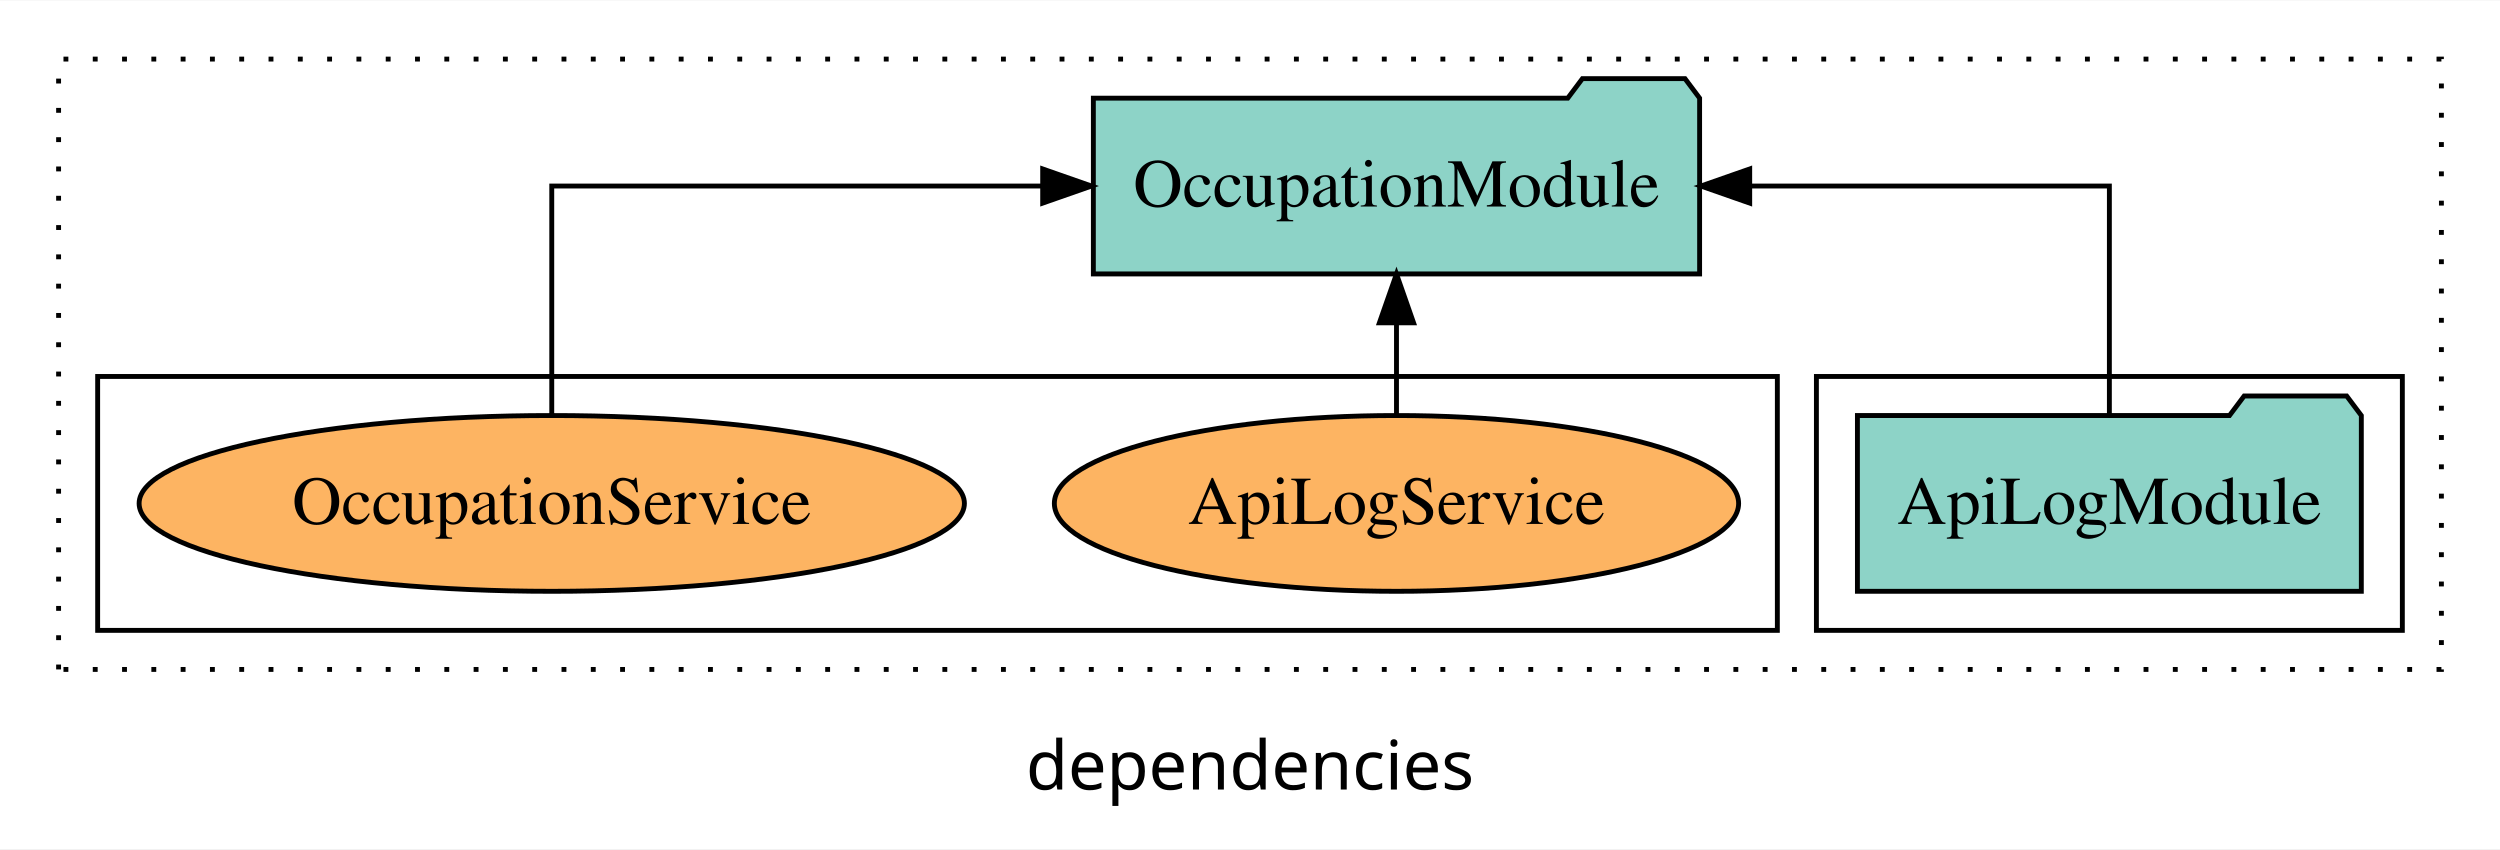
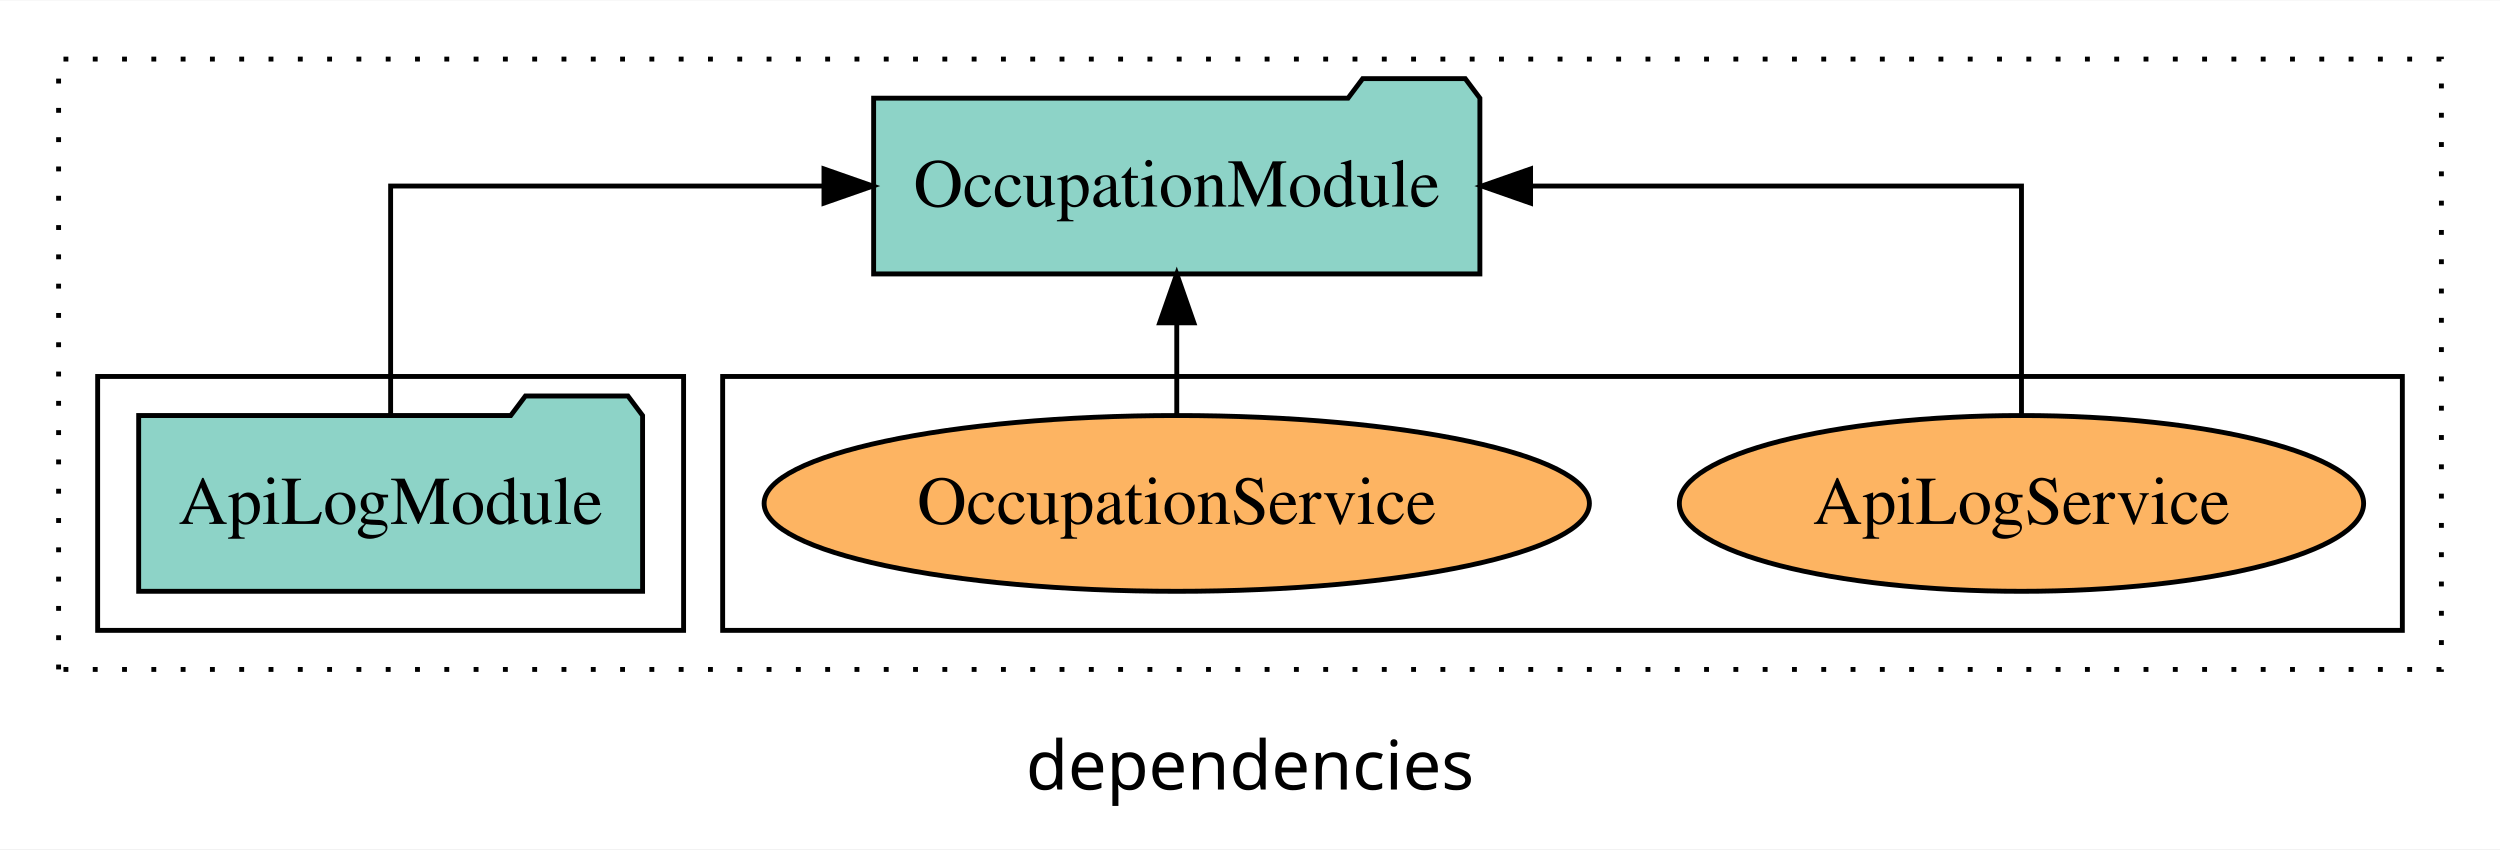
<svg xmlns="http://www.w3.org/2000/svg" width="512pt" height="174pt" viewBox="0.00 0.00 512.00 173.80">
  <g id="graph0" class="graph" transform="scale(1 1) rotate(0) translate(4 169.8)">
    <polygon fill="white" stroke="transparent" points="-4,4 -4,-169.8 508,-169.8 508,4 -4,4" />
    <text text-anchor="middle" x="252" y="-8.2" font-family="sans-serif" font-size="14.00">dependencies</text>
    <g id="clust1" class="cluster">
      <polygon fill="none" stroke="black" stroke-dasharray="1,5" points="8,-32.8 8,-157.8 496,-157.8 496,-32.8 8,-32.8" />
    </g>
+     <g id="clust6" class="cluster">
+       <polygon fill="none" stroke="black" points="144,-40.8 144,-92.8 488,-92.8 488,-40.8 144,-40.8" />
+     </g>
    <g id="clust3" class="cluster">
-       <polygon fill="none" stroke="black" points="368,-40.8 368,-92.8 488,-92.8 488,-40.8 368,-40.8" />
-     </g>
-     <g id="clust6" class="cluster">
-       <polygon fill="none" stroke="black" points="16,-40.8 16,-92.8 360,-92.8 360,-40.8 16,-40.8" />
+       <polygon fill="none" stroke="black" points="16,-40.8 16,-92.8 136,-92.8 136,-40.8 16,-40.8" />
    </g>
    <g id="node1" class="node">
-       <polygon fill="#8dd3c7" stroke="black" points="479.6,-84.8 476.6,-88.8 455.6,-88.8 452.6,-84.8 376.4,-84.8 376.4,-48.8 479.6,-48.8 479.6,-84.8" />
-       <text text-anchor="middle" x="428" y="-62.6" font-family="Times,serif" font-size="14.00">ApiLogModule</text>
+       <polygon fill="#8dd3c7" stroke="black" points="127.6,-84.8 124.6,-88.8 103.6,-88.8 100.6,-84.8 24.4,-84.8 24.4,-48.8 127.6,-48.8 127.6,-84.8" />
+       <text text-anchor="middle" x="76" y="-62.6" font-family="Times,serif" font-size="14.00">ApiLogModule</text>
    </g>
    <g id="node2" class="node">
-       <polygon fill="#8dd3c7" stroke="black" points="344.08,-149.8 341.08,-153.8 320.08,-153.8 317.08,-149.8 219.92,-149.8 219.92,-113.8 344.08,-113.8 344.08,-149.8" />
-       <text text-anchor="middle" x="282" y="-127.6" font-family="Times,serif" font-size="14.00">OccupationModule</text>
+       <polygon fill="#8dd3c7" stroke="black" points="299.08,-149.8 296.08,-153.8 275.08,-153.8 272.08,-149.8 174.92,-149.8 174.92,-113.8 299.08,-113.8 299.08,-149.8" />
+       <text text-anchor="middle" x="237" y="-127.6" font-family="Times,serif" font-size="14.00">OccupationModule</text>
    </g>
    <g id="edge1" class="edge">
-       <path fill="none" stroke="black" d="M428,-84.91C428,-104.14 428,-131.8 428,-131.8 428,-131.8 354.34,-131.8 354.34,-131.8" />
-       <polygon fill="black" stroke="black" points="354.34,-128.3 344.34,-131.8 354.34,-135.3 354.34,-128.3" />
+       <path fill="none" stroke="black" d="M76,-84.91C76,-104.14 76,-131.8 76,-131.8 76,-131.8 164.75,-131.8 164.75,-131.8" />
+       <polygon fill="black" stroke="black" points="164.75,-135.3 174.75,-131.8 164.75,-128.3 164.75,-135.3" />
    </g>
    <g id="node3" class="node">
-       <ellipse fill="#fdb462" stroke="black" cx="282" cy="-66.8" rx="70.07" ry="18" />
-       <text text-anchor="middle" x="282" y="-62.6" font-family="Times,serif" font-size="14.00">ApiLogService</text>
+       <ellipse fill="#fdb462" stroke="black" cx="410" cy="-66.8" rx="70.07" ry="18" />
+       <text text-anchor="middle" x="410" y="-62.6" font-family="Times,serif" font-size="14.00">ApiLogService</text>
    </g>
    <g id="edge2" class="edge">
-       <path fill="none" stroke="black" d="M282,-84.91C282,-84.91 282,-103.79 282,-103.79" />
-       <polygon fill="black" stroke="black" points="278.5,-103.79 282,-113.79 285.5,-103.79 278.5,-103.79" />
+       <path fill="none" stroke="black" d="M410,-84.91C410,-104.14 410,-131.8 410,-131.8 410,-131.8 309.46,-131.8 309.46,-131.8" />
+       <polygon fill="black" stroke="black" points="309.46,-128.3 299.46,-131.8 309.46,-135.3 309.46,-128.3" />
    </g>
    <g id="node4" class="node">
-       <ellipse fill="#fdb462" stroke="black" cx="109" cy="-66.8" rx="84.51" ry="18" />
-       <text text-anchor="middle" x="109" y="-62.6" font-family="Times,serif" font-size="14.00">OccupationService</text>
+       <ellipse fill="#fdb462" stroke="black" cx="237" cy="-66.8" rx="84.51" ry="18" />
+       <text text-anchor="middle" x="237" y="-62.6" font-family="Times,serif" font-size="14.00">OccupationService</text>
    </g>
    <g id="edge3" class="edge">
-       <path fill="none" stroke="black" d="M109,-84.91C109,-104.14 109,-131.8 109,-131.8 109,-131.8 209.54,-131.8 209.54,-131.8" />
-       <polygon fill="black" stroke="black" points="209.54,-135.3 219.54,-131.8 209.54,-128.3 209.54,-135.3" />
+       <path fill="none" stroke="black" d="M237,-84.91C237,-84.91 237,-103.79 237,-103.79" />
+       <polygon fill="black" stroke="black" points="233.5,-103.79 237,-113.79 240.5,-103.79 233.5,-103.79" />
    </g>
  </g>
</svg>
